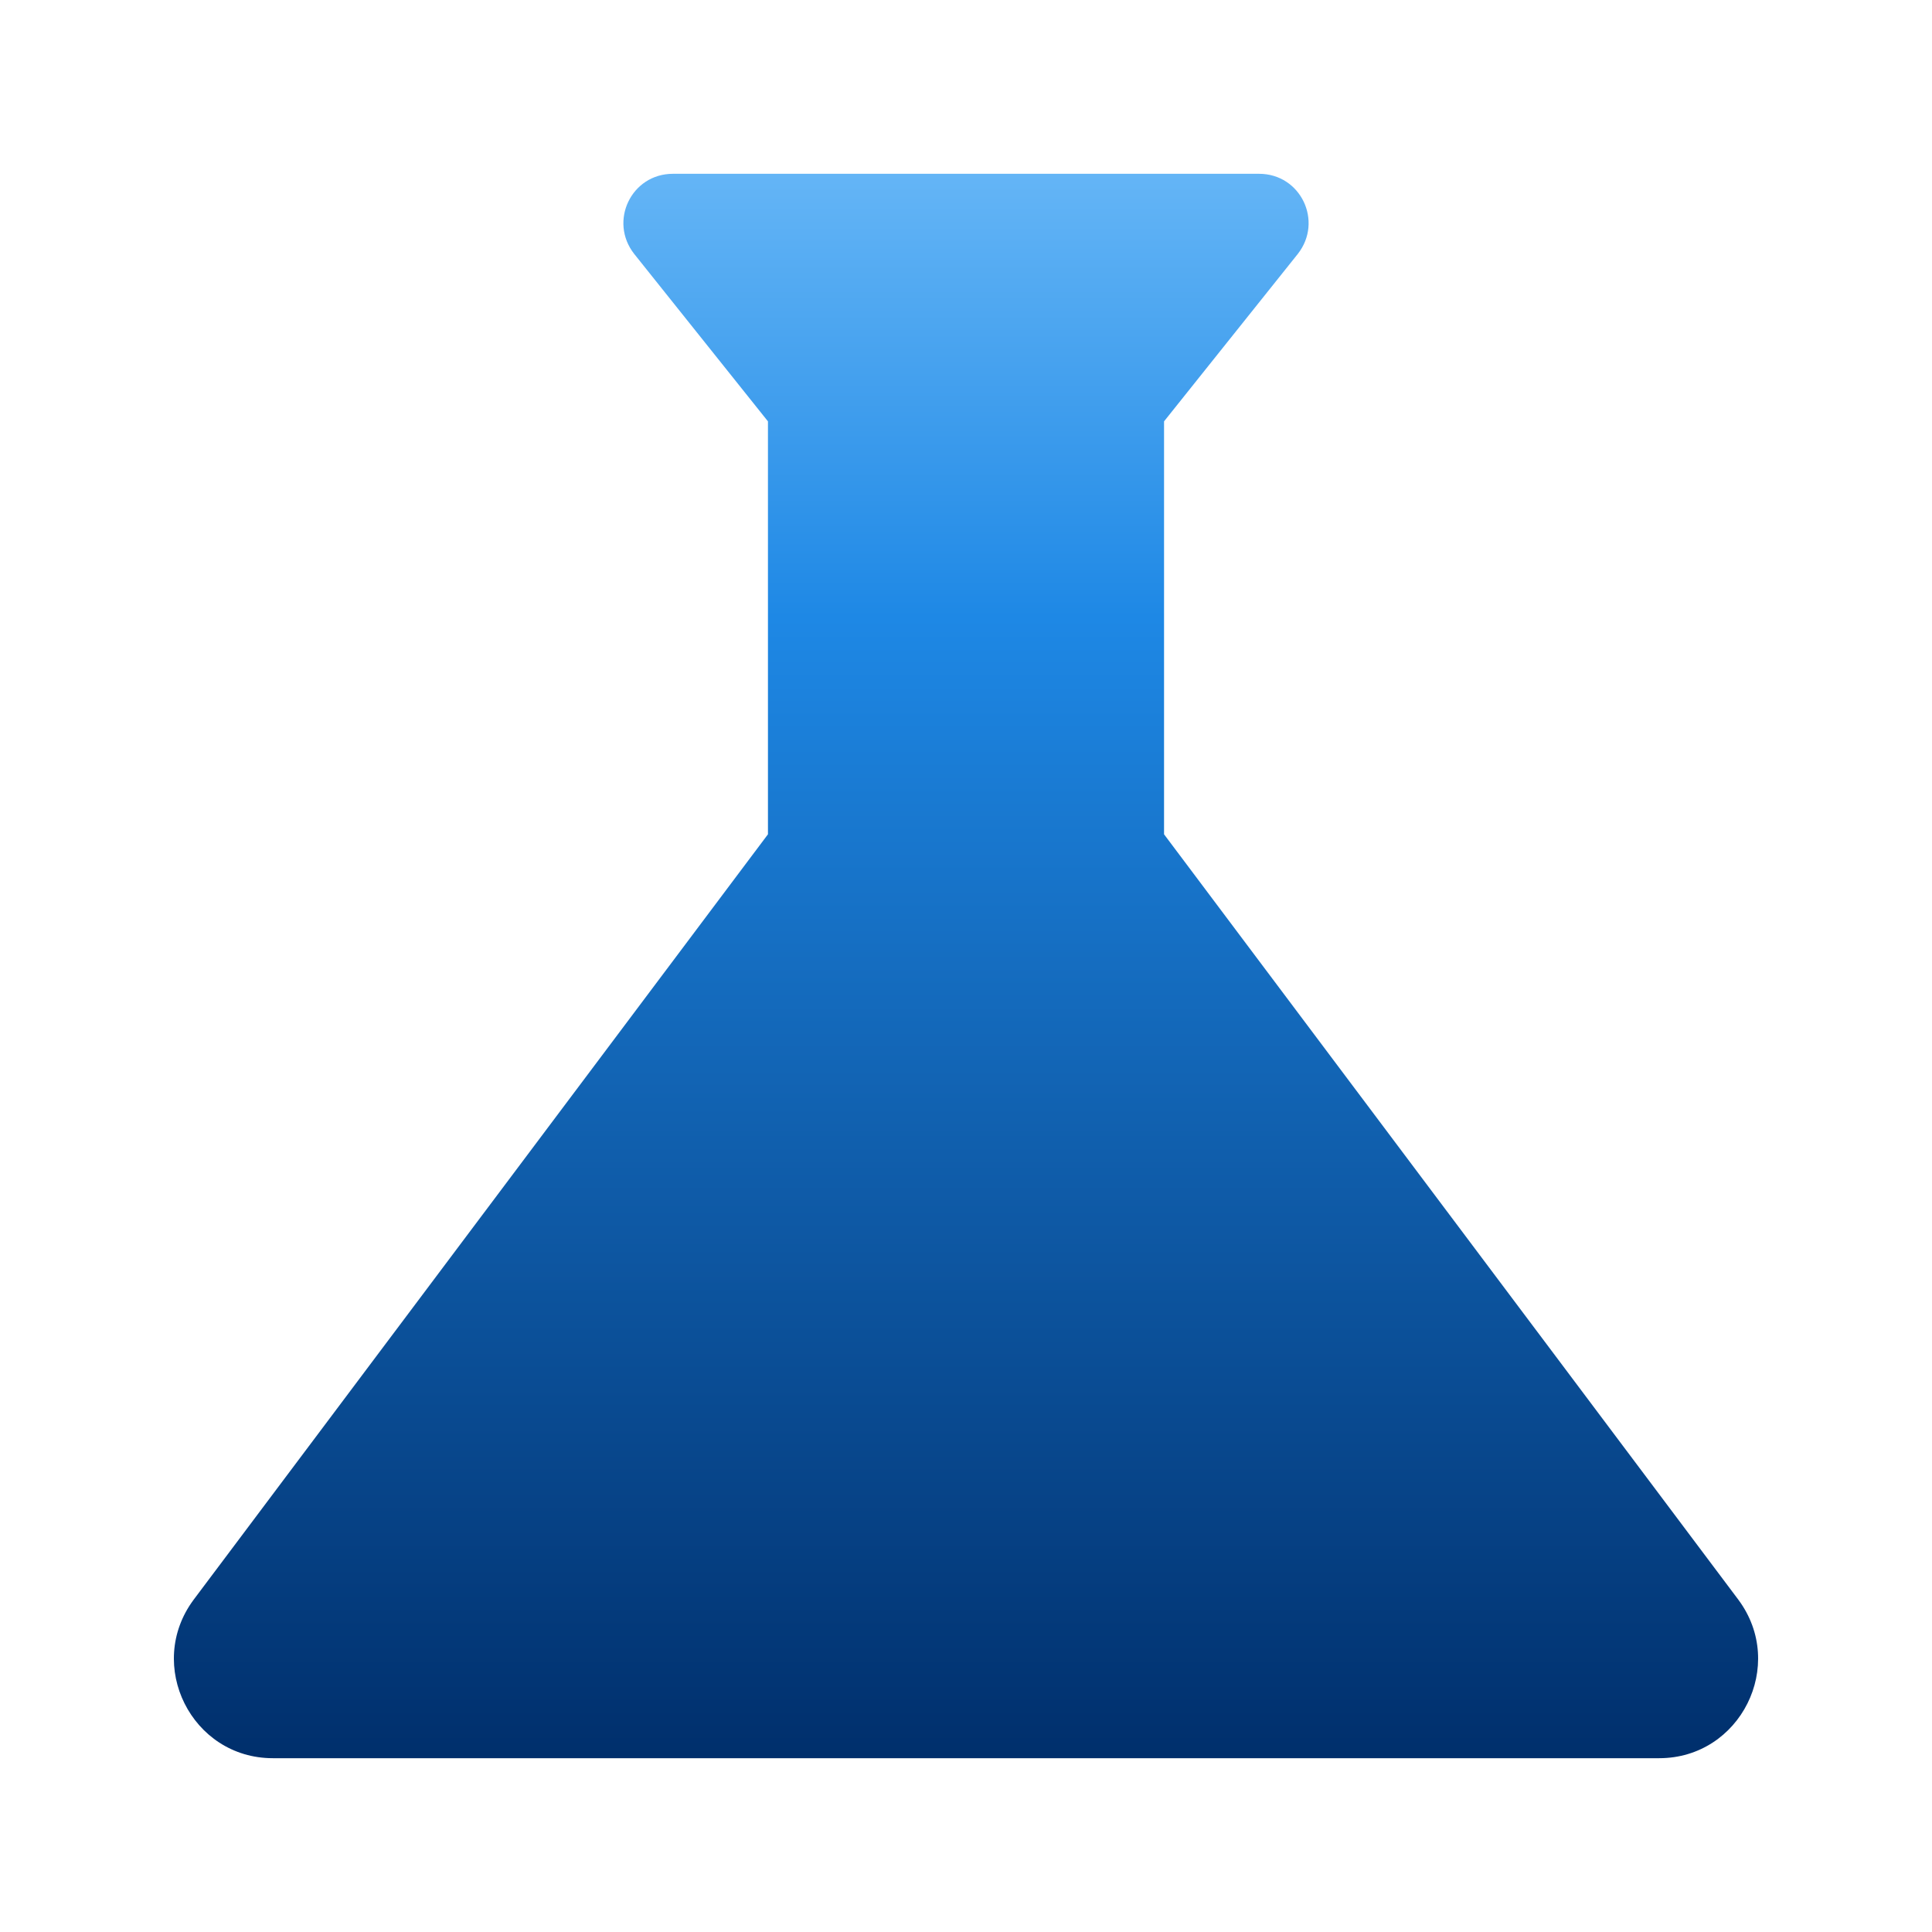
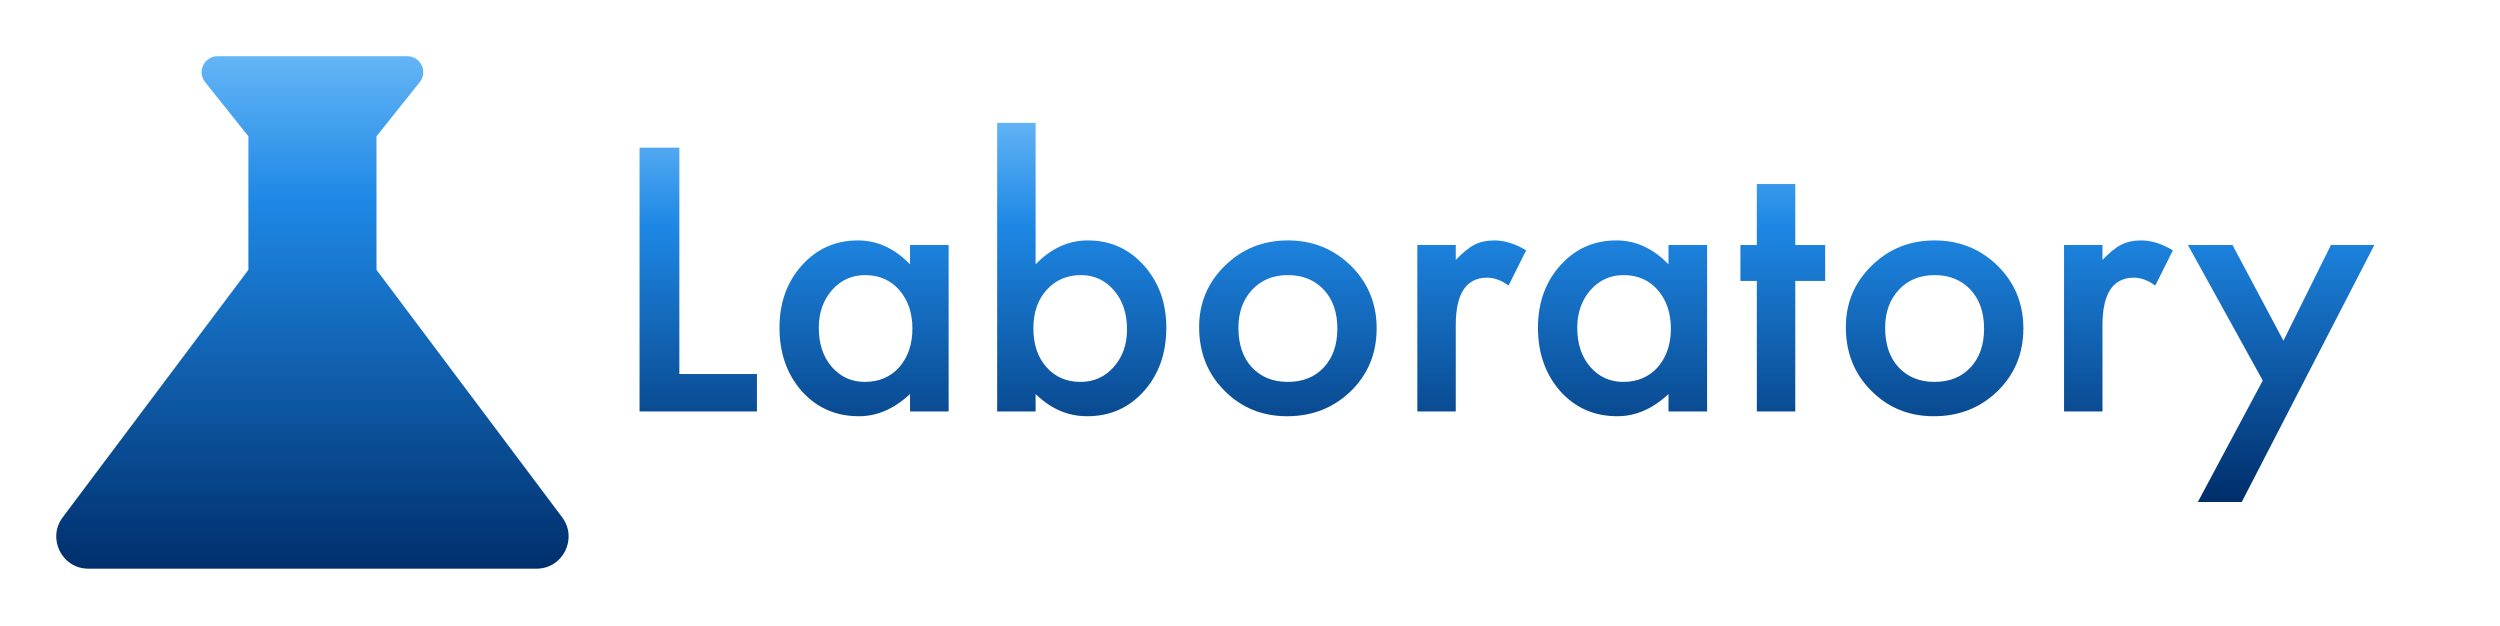
- <svg xmlns="http://www.w3.org/2000/svg" width="100%" height="100%" viewBox="0 0 200 200" version="1.1" xml:space="preserve" style="fill-rule:evenodd;clip-rule:evenodd;stroke-linejoin:round;stroke-miterlimit:2;">
+ <svg xmlns="http://www.w3.org/2000/svg" width="100%" height="100%" viewBox="0 0 3334 834" version="1.1" xml:space="preserve" style="fill-rule:evenodd;clip-rule:evenodd;stroke-linejoin:round;stroke-miterlimit:2;">
  <g>
-     <path d="M179.958,165.607l-59.456,-79.241l0,-42.747l13.839,-17.324c2.665,-3.383 0.307,-8.303 -3.998,-8.303l-60.686,-0c-4.305,-0 -6.663,4.92 -3.998,8.303l13.839,17.324l-0,42.747l-59.456,79.241c-5.023,6.765 -0.205,16.401 8.201,16.401l143.514,0c8.406,0 13.224,-9.636 8.201,-16.401Z" style="fill:url(#_Linear1);fill-rule:nonzero;" />
+     <path d="M749.825,690.029l-247.733,-330.171l-0,-178.112l57.662,-72.184c11.104,-14.095 1.279,-34.595 -16.658,-34.595l-252.859,-0c-17.937,-0 -27.762,20.5 -16.658,34.595l57.663,72.184l-0,178.112l-247.734,330.171c-20.929,28.188 -0.854,68.338 34.171,68.338l597.975,-0c35.025,-0 55.1,-40.15 34.171,-68.338Z" style="fill:url(#_Linear1);fill-rule:nonzero;" />
+     <g>
+       <path d="M905.99,196.891l-0,301.921l103.45,-0l0,49.902l-156.542,0l-0,-351.823l53.092,0Z" style="fill:url(#_Linear2);fill-rule:nonzero;" />
+       <path d="M1213.61,326.774l51.498,0l-0,221.94l-51.498,0l0,-23.242c-21.115,19.748 -43.826,29.622 -68.131,29.622c-30.686,0 -56.055,-11.089 -76.107,-33.268c-19.9,-22.634 -29.85,-50.89 -29.85,-84.765c-0,-33.269 9.95,-60.992 29.85,-83.171c19.9,-22.179 44.813,-33.268 74.739,-33.268c25.825,-0 48.991,10.633 69.499,31.901l0,-25.749Zm-121.68,110.287c0,21.267 5.697,38.585 17.09,51.953c11.697,13.52 26.433,20.28 44.206,20.28c18.989,-0 34.332,-6.532 46.029,-19.597c11.697,-13.52 17.545,-30.685 17.545,-51.497c0,-20.812 -5.848,-37.978 -17.545,-51.498c-11.697,-13.216 -26.888,-19.824 -45.573,-19.824c-17.622,0 -32.357,6.684 -44.206,20.052c-11.697,13.52 -17.546,30.23 -17.546,50.131Z" style="fill:url(#_Linear3);fill-rule:nonzero;" />
+       <path d="M1381.09,163.851l-0,188.672c20.507,-21.268 43.75,-31.901 69.726,-31.901c29.926,-0 54.84,11.165 74.74,33.496c19.9,22.179 29.85,49.826 29.85,82.943c0,34.179 -10.026,62.434 -30.078,84.765c-19.9,22.179 -45.041,33.268 -75.423,33.268c-25.673,0 -48.611,-9.874 -68.815,-29.622l-0,23.242l-51.27,0l0,-384.863l51.27,-0Zm121.907,275.488c0,-21.267 -5.772,-38.585 -17.318,-51.953c-11.697,-13.672 -26.356,-20.508 -43.977,-20.508c-18.837,0 -34.18,6.608 -46.029,19.824c-11.697,13.065 -17.546,30.079 -17.546,51.042c0,21.571 5.773,38.813 17.318,51.725c11.545,13.217 26.736,19.825 45.573,19.825c17.773,-0 32.509,-6.608 44.206,-19.825c11.849,-13.368 17.773,-30.078 17.773,-50.13Z" style="fill:url(#_Linear4);fill-rule:nonzero;" />
+       <path d="M1599.15,436.149c0,-32.053 11.469,-59.321 34.408,-81.803c22.938,-22.483 50.889,-33.724 83.854,-33.724c33.116,-0 61.219,11.317 84.31,33.952c22.786,22.634 34.179,50.434 34.179,83.398c0,33.268 -11.469,61.144 -34.407,83.626c-23.09,22.331 -51.422,33.496 -84.994,33.496c-33.268,0 -61.143,-11.393 -83.626,-34.179c-22.483,-22.483 -33.724,-50.738 -33.724,-84.766Zm52.409,0.912c-0,22.178 5.924,39.724 17.773,52.636c12.153,13.065 28.18,19.597 48.08,19.597c20.052,-0 36.078,-6.457 48.079,-19.369c12.001,-12.912 18.001,-30.154 18.001,-51.725c0,-21.571 -6,-38.813 -18.001,-51.725c-12.153,-13.065 -28.179,-19.597 -48.079,-19.597c-19.597,0 -35.471,6.532 -47.624,19.597c-12.153,13.064 -18.229,29.926 -18.229,50.586Z" style="fill:url(#_Linear5);fill-rule:nonzero;" />
+       <path d="M1890.14,326.774l51.27,0l-0,19.824c9.418,-9.874 17.773,-16.634 25.065,-20.28c7.443,-3.797 16.254,-5.696 26.432,-5.696c13.52,-0 27.648,4.405 42.383,13.216l-23.47,46.94c-9.722,-6.988 -19.217,-10.482 -28.483,-10.482c-27.952,0 -41.927,21.116 -41.927,63.347l-0,115.071l-51.27,0l0,-221.94Z" style="fill:url(#_Linear6);fill-rule:nonzero;" />
+       <path d="M2225.1,326.774l51.497,0l0,221.94l-51.497,0l0,-23.242c-21.115,19.748 -43.826,29.622 -68.131,29.622c-30.686,0 -56.055,-11.089 -76.107,-33.268c-19.9,-22.634 -29.85,-50.89 -29.85,-84.765c-0,-33.269 9.95,-60.992 29.85,-83.171c19.9,-22.179 44.813,-33.268 74.739,-33.268c25.825,-0 48.991,10.633 69.499,31.901l0,-25.749Zm-121.68,110.287c0,21.267 5.697,38.585 17.09,51.953c11.697,13.52 26.432,20.28 44.206,20.28c18.989,-0 34.332,-6.532 46.029,-19.597c11.697,-13.52 17.545,-30.685 17.545,-51.497c0,-20.812 -5.848,-37.978 -17.545,-51.498c-11.697,-13.216 -26.888,-19.824 -45.573,-19.824c-17.622,0 -32.357,6.684 -44.206,20.052c-11.697,13.52 -17.546,30.23 -17.546,50.131Z" style="fill:url(#_Linear7);fill-rule:nonzero;" />
+       <path d="M2394.17,374.626l-0,174.088l-51.27,0l0,-174.088l-21.875,-0l0,-47.852l21.875,0l0,-81.348l51.27,0l-0,81.348l39.876,0l-0,47.852l-39.876,-0Z" style="fill:url(#_Linear8);fill-rule:nonzero;" />
+       <path d="M2461.62,436.149c0,-32.053 11.47,-59.321 34.408,-81.803c22.938,-22.483 50.89,-33.724 83.854,-33.724c33.117,-0 61.22,11.317 84.31,33.952c22.787,22.634 34.18,50.434 34.18,83.398c-0,33.268 -11.469,61.144 -34.408,83.626c-23.09,22.331 -51.421,33.496 -84.993,33.496c-33.268,0 -61.144,-11.393 -83.627,-34.179c-22.482,-22.483 -33.724,-50.738 -33.724,-84.766Zm52.409,0.912c0,22.178 5.925,39.724 17.774,52.636c12.153,13.065 28.179,19.597 48.079,19.597c20.052,-0 36.079,-6.457 48.08,-19.369c12,-12.912 18.001,-30.154 18.001,-51.725c-0,-21.571 -6.001,-38.813 -18.001,-51.725c-12.153,-13.065 -28.18,-19.597 -48.08,-19.597c-19.596,0 -35.471,6.532 -47.623,19.597c-12.153,13.064 -18.23,29.926 -18.23,50.586Z" style="fill:url(#_Linear9);fill-rule:nonzero;" />
+       <path d="M2752.61,326.774l51.269,0l0,19.824c9.418,-9.874 17.774,-16.634 25.065,-20.28c7.444,-3.797 16.255,-5.696 26.432,-5.696c13.52,-0 27.648,4.405 42.383,13.216l-23.47,46.94c-9.722,-6.988 -19.216,-10.482 -28.483,-10.482c-27.951,0 -41.927,21.116 -41.927,63.347l0,115.071l-51.269,0l-0,-221.94Z" style="fill:url(#_Linear10);fill-rule:nonzero;" />
+       <path d="M3017.61,507.471l-99.805,-180.697l59.473,0l67.904,127.604l63.346,-127.604l57.878,0l-176.823,342.708l-58.561,0l86.588,-162.011Z" style="fill:url(#_Linear11);fill-rule:nonzero;" />
+     </g>
  </g>
  <defs>
-     <linearGradient id="_Linear1" x1="0" y1="0" x2="1" y2="0" gradientUnits="userSpaceOnUse" gradientTransform="matrix(-2.63759e-14,-164.016,164.016,-2.63759e-14,100,182.008)">
+     <linearGradient id="_Linear1" x1="0" y1="0" x2="1" y2="0" gradientUnits="userSpaceOnUse" gradientTransform="matrix(-1.09899e-13,-683.4,683.4,-1.09899e-13,416.667,758.367)">
+       <stop offset="0" style="stop-color:#002f6c;stop-opacity:1" />
+       <stop offset="0.72" style="stop-color:#1e88e5;stop-opacity:1" />
+       <stop offset="1" style="stop-color:#64b5f6;stop-opacity:1" />
+     </linearGradient>
+     <linearGradient id="_Linear2" x1="0" y1="0" x2="1" y2="0" gradientUnits="userSpaceOnUse" gradientTransform="matrix(3.10554e-14,-507.173,507.173,3.10554e-14,1962.71,664.879)">
+       <stop offset="0" style="stop-color:#002f6c;stop-opacity:1" />
+       <stop offset="0.72" style="stop-color:#1e88e5;stop-opacity:1" />
+       <stop offset="1" style="stop-color:#64b5f6;stop-opacity:1" />
+     </linearGradient>
+     <linearGradient id="_Linear3" x1="0" y1="0" x2="1" y2="0" gradientUnits="userSpaceOnUse" gradientTransform="matrix(3.10554e-14,-507.173,507.173,3.10554e-14,1962.71,664.879)">
+       <stop offset="0" style="stop-color:#002f6c;stop-opacity:1" />
+       <stop offset="0.72" style="stop-color:#1e88e5;stop-opacity:1" />
+       <stop offset="1" style="stop-color:#64b5f6;stop-opacity:1" />
+     </linearGradient>
+     <linearGradient id="_Linear4" x1="0" y1="0" x2="1" y2="0" gradientUnits="userSpaceOnUse" gradientTransform="matrix(3.10554e-14,-507.173,507.173,3.10554e-14,1962.71,664.879)">
+       <stop offset="0" style="stop-color:#002f6c;stop-opacity:1" />
+       <stop offset="0.72" style="stop-color:#1e88e5;stop-opacity:1" />
+       <stop offset="1" style="stop-color:#64b5f6;stop-opacity:1" />
+     </linearGradient>
+     <linearGradient id="_Linear5" x1="0" y1="0" x2="1" y2="0" gradientUnits="userSpaceOnUse" gradientTransform="matrix(3.10554e-14,-507.173,507.173,3.10554e-14,1962.71,664.879)">
+       <stop offset="0" style="stop-color:#002f6c;stop-opacity:1" />
+       <stop offset="0.72" style="stop-color:#1e88e5;stop-opacity:1" />
+       <stop offset="1" style="stop-color:#64b5f6;stop-opacity:1" />
+     </linearGradient>
+     <linearGradient id="_Linear6" x1="0" y1="0" x2="1" y2="0" gradientUnits="userSpaceOnUse" gradientTransform="matrix(3.10554e-14,-507.173,507.173,3.10554e-14,1962.71,664.879)">
+       <stop offset="0" style="stop-color:#002f6c;stop-opacity:1" />
+       <stop offset="0.72" style="stop-color:#1e88e5;stop-opacity:1" />
+       <stop offset="1" style="stop-color:#64b5f6;stop-opacity:1" />
+     </linearGradient>
+     <linearGradient id="_Linear7" x1="0" y1="0" x2="1" y2="0" gradientUnits="userSpaceOnUse" gradientTransform="matrix(3.10554e-14,-507.173,507.173,3.10554e-14,1962.71,664.879)">
+       <stop offset="0" style="stop-color:#002f6c;stop-opacity:1" />
+       <stop offset="0.72" style="stop-color:#1e88e5;stop-opacity:1" />
+       <stop offset="1" style="stop-color:#64b5f6;stop-opacity:1" />
+     </linearGradient>
+     <linearGradient id="_Linear8" x1="0" y1="0" x2="1" y2="0" gradientUnits="userSpaceOnUse" gradientTransform="matrix(3.10554e-14,-507.173,507.173,3.10554e-14,1962.71,664.879)">
+       <stop offset="0" style="stop-color:#002f6c;stop-opacity:1" />
+       <stop offset="0.72" style="stop-color:#1e88e5;stop-opacity:1" />
+       <stop offset="1" style="stop-color:#64b5f6;stop-opacity:1" />
+     </linearGradient>
+     <linearGradient id="_Linear9" x1="0" y1="0" x2="1" y2="0" gradientUnits="userSpaceOnUse" gradientTransform="matrix(3.10554e-14,-507.173,507.173,3.10554e-14,1962.71,664.879)">
+       <stop offset="0" style="stop-color:#002f6c;stop-opacity:1" />
+       <stop offset="0.72" style="stop-color:#1e88e5;stop-opacity:1" />
+       <stop offset="1" style="stop-color:#64b5f6;stop-opacity:1" />
+     </linearGradient>
+     <linearGradient id="_Linear10" x1="0" y1="0" x2="1" y2="0" gradientUnits="userSpaceOnUse" gradientTransform="matrix(3.10554e-14,-507.173,507.173,3.10554e-14,1962.71,664.879)">
+       <stop offset="0" style="stop-color:#002f6c;stop-opacity:1" />
+       <stop offset="0.72" style="stop-color:#1e88e5;stop-opacity:1" />
+       <stop offset="1" style="stop-color:#64b5f6;stop-opacity:1" />
+     </linearGradient>
+     <linearGradient id="_Linear11" x1="0" y1="0" x2="1" y2="0" gradientUnits="userSpaceOnUse" gradientTransform="matrix(3.10554e-14,-507.173,507.173,3.10554e-14,1962.71,664.879)">
      <stop offset="0" style="stop-color:#002f6c;stop-opacity:1" />
      <stop offset="0.72" style="stop-color:#1e88e5;stop-opacity:1" />
      <stop offset="1" style="stop-color:#64b5f6;stop-opacity:1" />
    </linearGradient>
  </defs>
</svg>
